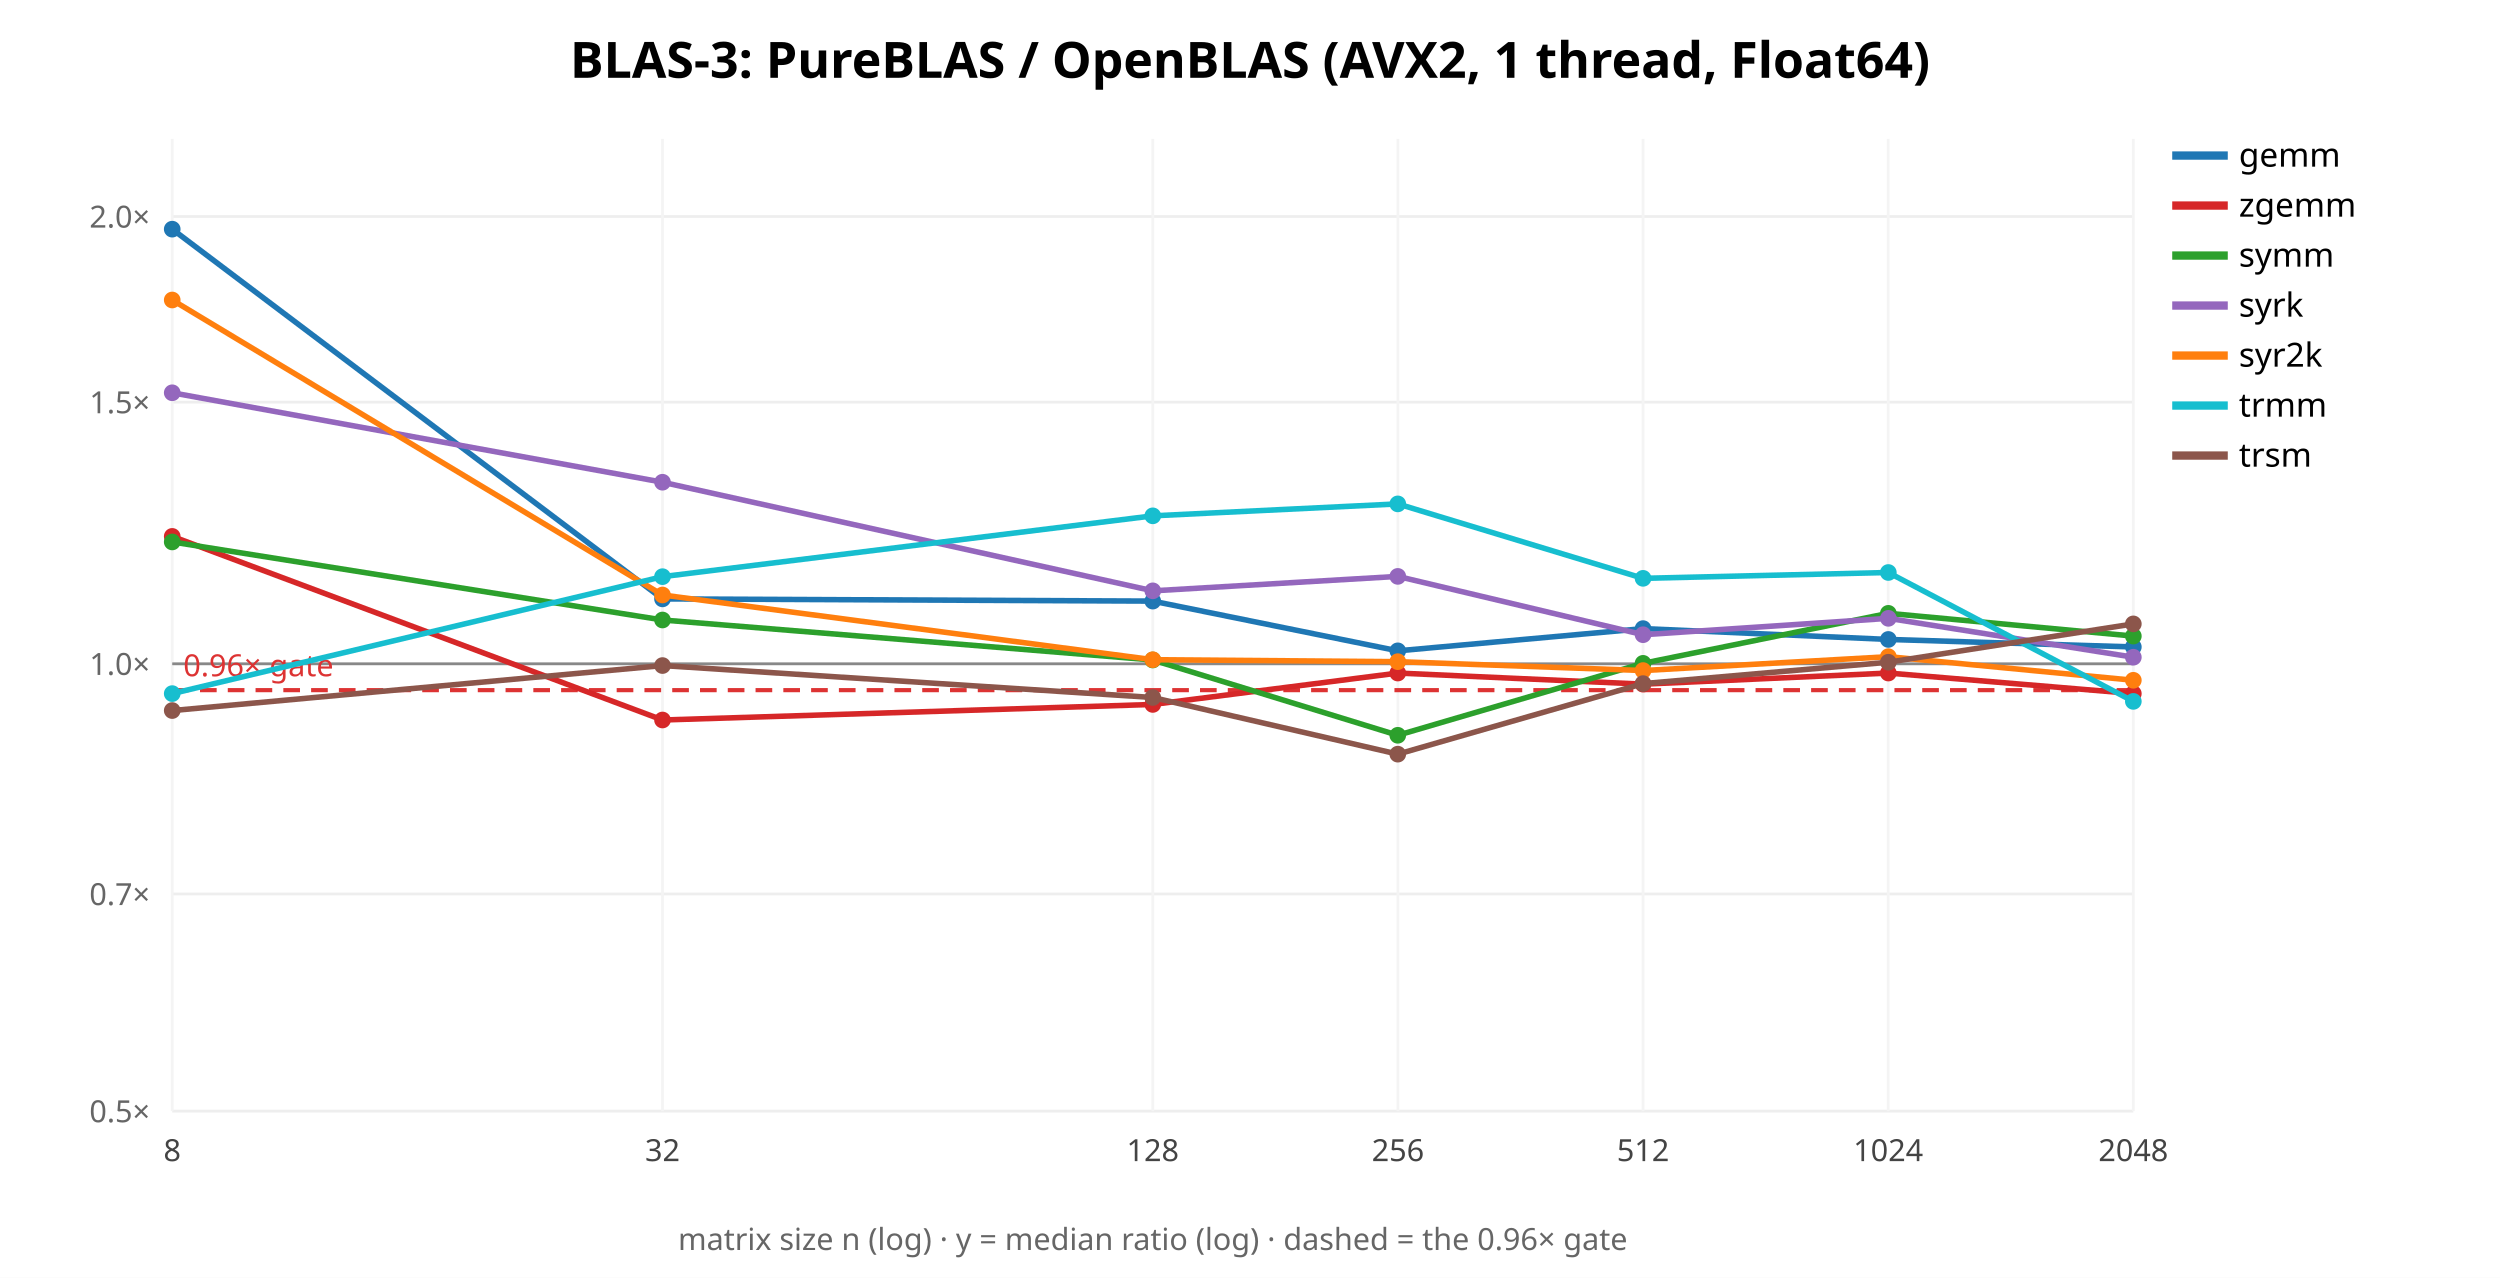
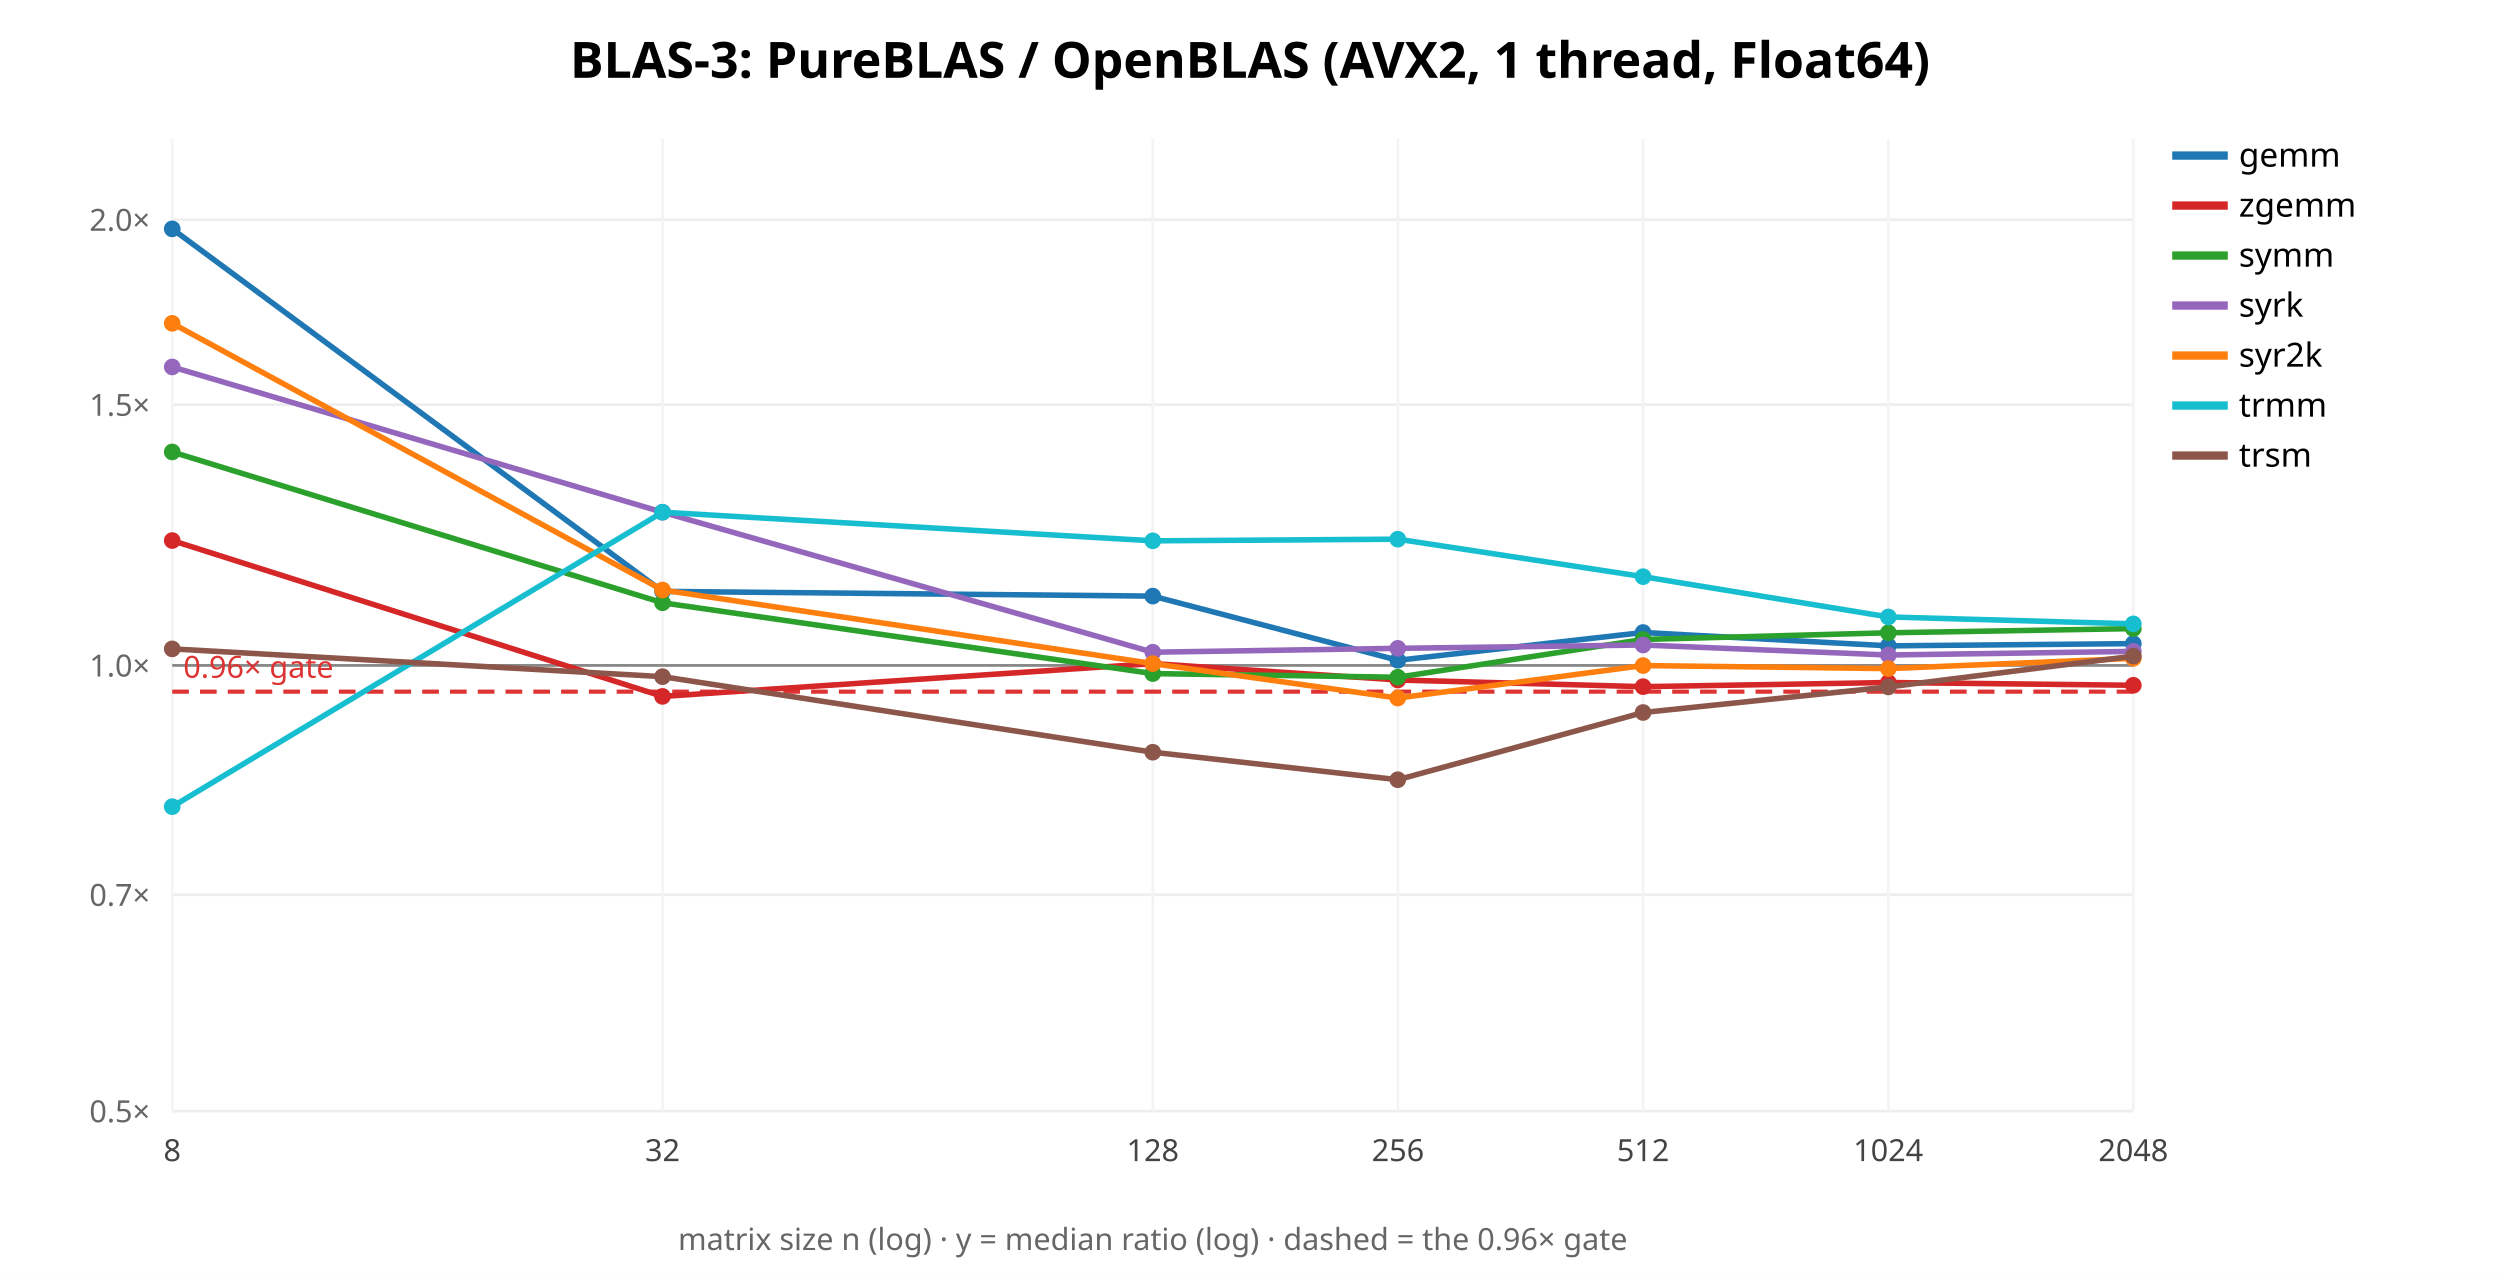
<svg xmlns="http://www.w3.org/2000/svg" width="900" height="460" font-family="sans-serif">
  <rect width="900" height="460" fill="white" />
  <text x="450.0" y="28" text-anchor="middle" font-size="18" font-weight="bold">BLAS-3: PureBLAS / OpenBLAS (AVX2, 1 thread, Float64)</text>
  <line x1="62" y1="400.0" x2="768" y2="400.0" stroke="#eee" />
  <text x="54" y="404.0" text-anchor="end" font-size="11" fill="#666">0.5×</text>
-   <line x1="62" y1="321.832" x2="768" y2="321.832" stroke="#eee" />
-   <text x="54" y="325.832" text-anchor="end" font-size="11" fill="#666">0.7×</text>
-   <line x1="62" y1="238.971" x2="768" y2="238.971" stroke="#eee" />
-   <text x="54" y="242.971" text-anchor="end" font-size="11" fill="#666">1.0×</text>
-   <line x1="62" y1="144.775" x2="768" y2="144.775" stroke="#eee" />
-   <text x="54" y="148.775" text-anchor="end" font-size="11" fill="#666">1.5×</text>
-   <line x1="62" y1="77.942" x2="768" y2="77.942" stroke="#eee" />
-   <text x="54" y="81.942" text-anchor="end" font-size="11" fill="#666">2.0×</text>
+   <line x1="62" y1="322.112" x2="768" y2="322.112" stroke="#eee" />
+   <text x="54" y="326.112" text-anchor="end" font-size="11" fill="#666">0.7×</text>
+   <line x1="62" y1="239.547" x2="768" y2="239.547" stroke="#eee" />
+   <text x="54" y="243.547" text-anchor="end" font-size="11" fill="#666">1.0×</text>
+   <line x1="62" y1="145.687" x2="768" y2="145.687" stroke="#eee" />
+   <text x="54" y="149.687" text-anchor="end" font-size="11" fill="#666">1.5×</text>
+   <line x1="62" y1="79.093" x2="768" y2="79.093" stroke="#eee" />
+   <text x="54" y="83.093" text-anchor="end" font-size="11" fill="#666">2.0×</text>
  <line x1="62.0" y1="50" x2="62.0" y2="400" stroke="#f4f4f4" />
  <text x="62.0" y="418" text-anchor="middle" font-size="11" fill="#444">8</text>
  <line x1="238.5" y1="50" x2="238.5" y2="400" stroke="#f4f4f4" />
  <text x="238.5" y="418" text-anchor="middle" font-size="11" fill="#444">32</text>
  <line x1="415.0" y1="50" x2="415.0" y2="400" stroke="#f4f4f4" />
  <text x="415.0" y="418" text-anchor="middle" font-size="11" fill="#444">128</text>
  <line x1="503.25" y1="50" x2="503.25" y2="400" stroke="#f4f4f4" />
  <text x="503.25" y="418" text-anchor="middle" font-size="11" fill="#444">256</text>
  <line x1="591.5" y1="50" x2="591.5" y2="400" stroke="#f4f4f4" />
  <text x="591.5" y="418" text-anchor="middle" font-size="11" fill="#444">512</text>
  <line x1="679.75" y1="50" x2="679.75" y2="400" stroke="#f4f4f4" />
  <text x="679.75" y="418" text-anchor="middle" font-size="11" fill="#444">1024</text>
  <line x1="768.0" y1="50" x2="768.0" y2="400" stroke="#f4f4f4" />
  <text x="768.0" y="418" text-anchor="middle" font-size="11" fill="#444">2048</text>
-   <line x1="62" y1="238.971" x2="768" y2="238.971" stroke="#888" />
-   <line x1="62" y1="248.454" x2="768" y2="248.454" stroke="#d33" stroke-width="1.5" stroke-dasharray="6 4" />
-   <text x="66" y="243.454" font-size="11" fill="#d33">0.96× gate</text>
-   <polyline points="62.0,82.5 238.5,215.6 415.0,216.4 503.2,234.3 591.5,226.3 679.8,230.2 768.0,232.9" fill="none" stroke="#1f77b4" stroke-width="2" />
-   <circle cx="62.0" cy="82.5" r="3" fill="#1f77b4" />
-   <circle cx="238.5" cy="215.6" r="3" fill="#1f77b4" />
-   <circle cx="415.0" cy="216.4" r="3" fill="#1f77b4" />
-   <circle cx="503.2" cy="234.3" r="3" fill="#1f77b4" />
-   <circle cx="591.5" cy="226.3" r="3" fill="#1f77b4" />
-   <circle cx="679.8" cy="230.2" r="3" fill="#1f77b4" />
-   <circle cx="768.0" cy="232.9" r="3" fill="#1f77b4" />
+   <line x1="62" y1="239.547" x2="768" y2="239.547" stroke="#888" />
+   <line x1="62" y1="248.996" x2="768" y2="248.996" stroke="#d33" stroke-width="1.5" stroke-dasharray="6 4" />
+   <text x="66" y="243.996" font-size="11" fill="#d33">0.96× gate</text>
+   <polyline points="62.0,82.4 238.5,212.9 415.0,214.6 503.2,237.7 591.5,227.7 679.8,232.5 768.0,231.7" fill="none" stroke="#1f77b4" stroke-width="2" />
+   <circle cx="62.0" cy="82.4" r="3" fill="#1f77b4" />
+   <circle cx="238.5" cy="212.9" r="3" fill="#1f77b4" />
+   <circle cx="415.0" cy="214.6" r="3" fill="#1f77b4" />
+   <circle cx="503.2" cy="237.7" r="3" fill="#1f77b4" />
+   <circle cx="591.5" cy="227.7" r="3" fill="#1f77b4" />
+   <circle cx="679.8" cy="232.5" r="3" fill="#1f77b4" />
+   <circle cx="768.0" cy="231.7" r="3" fill="#1f77b4" />
  <line x1="782" y1="56" x2="802" y2="56" stroke="#1f77b4" stroke-width="3" />
  <text x="806" y="60" font-size="12">gemm</text>
-   <polyline points="62.0,193.1 238.5,259.2 415.0,253.6 503.2,242.3 591.5,246.3 679.8,242.3 768.0,249.7" fill="none" stroke="#d62728" stroke-width="2" />
-   <circle cx="62.0" cy="193.1" r="3" fill="#d62728" />
-   <circle cx="238.5" cy="259.2" r="3" fill="#d62728" />
-   <circle cx="415.0" cy="253.6" r="3" fill="#d62728" />
-   <circle cx="503.2" cy="242.3" r="3" fill="#d62728" />
-   <circle cx="591.5" cy="246.3" r="3" fill="#d62728" />
-   <circle cx="679.8" cy="242.3" r="3" fill="#d62728" />
-   <circle cx="768.0" cy="249.7" r="3" fill="#d62728" />
+   <polyline points="62.0,194.6 238.5,250.7 415.0,238.9 503.2,244.8 591.5,247.2 679.8,245.7 768.0,246.7" fill="none" stroke="#d62728" stroke-width="2" />
+   <circle cx="62.0" cy="194.6" r="3" fill="#d62728" />
+   <circle cx="238.5" cy="250.7" r="3" fill="#d62728" />
+   <circle cx="415.0" cy="238.9" r="3" fill="#d62728" />
+   <circle cx="503.2" cy="244.8" r="3" fill="#d62728" />
+   <circle cx="591.5" cy="247.2" r="3" fill="#d62728" />
+   <circle cx="679.8" cy="245.7" r="3" fill="#d62728" />
+   <circle cx="768.0" cy="246.7" r="3" fill="#d62728" />
  <line x1="782" y1="74" x2="802" y2="74" stroke="#d62728" stroke-width="3" />
  <text x="806" y="78" font-size="12">zgemm</text>
-   <polyline points="62.0,195.1 238.5,223.2 415.0,237.6 503.2,264.7 591.5,238.8 679.8,220.8 768.0,229.0" fill="none" stroke="#2ca02c" stroke-width="2" />
-   <circle cx="62.0" cy="195.1" r="3" fill="#2ca02c" />
-   <circle cx="238.5" cy="223.2" r="3" fill="#2ca02c" />
-   <circle cx="415.0" cy="237.6" r="3" fill="#2ca02c" />
-   <circle cx="503.2" cy="264.7" r="3" fill="#2ca02c" />
-   <circle cx="591.5" cy="238.8" r="3" fill="#2ca02c" />
-   <circle cx="679.8" cy="220.8" r="3" fill="#2ca02c" />
-   <circle cx="768.0" cy="229.0" r="3" fill="#2ca02c" />
+   <polyline points="62.0,162.7 238.5,217.0 415.0,242.5 503.2,243.8 591.5,230.2 679.8,227.8 768.0,226.3" fill="none" stroke="#2ca02c" stroke-width="2" />
+   <circle cx="62.0" cy="162.7" r="3" fill="#2ca02c" />
+   <circle cx="238.5" cy="217.0" r="3" fill="#2ca02c" />
+   <circle cx="415.0" cy="242.5" r="3" fill="#2ca02c" />
+   <circle cx="503.2" cy="243.8" r="3" fill="#2ca02c" />
+   <circle cx="591.5" cy="230.2" r="3" fill="#2ca02c" />
+   <circle cx="679.8" cy="227.8" r="3" fill="#2ca02c" />
+   <circle cx="768.0" cy="226.3" r="3" fill="#2ca02c" />
  <line x1="782" y1="92" x2="802" y2="92" stroke="#2ca02c" stroke-width="3" />
  <text x="806" y="96" font-size="12">symm</text>
-   <polyline points="62.0,141.4 238.5,173.6 415.0,212.7 503.2,207.5 591.5,228.5 679.8,222.6 768.0,236.6" fill="none" stroke="#9467bd" stroke-width="2" />
-   <circle cx="62.0" cy="141.4" r="3" fill="#9467bd" />
-   <circle cx="238.5" cy="173.6" r="3" fill="#9467bd" />
-   <circle cx="415.0" cy="212.7" r="3" fill="#9467bd" />
-   <circle cx="503.2" cy="207.5" r="3" fill="#9467bd" />
-   <circle cx="591.5" cy="228.5" r="3" fill="#9467bd" />
-   <circle cx="679.8" cy="222.6" r="3" fill="#9467bd" />
-   <circle cx="768.0" cy="236.6" r="3" fill="#9467bd" />
+   <polyline points="62.0,132.1 238.5,184.4 415.0,234.8 503.2,233.4 591.5,232.2 679.8,235.8 768.0,234.5" fill="none" stroke="#9467bd" stroke-width="2" />
+   <circle cx="62.0" cy="132.1" r="3" fill="#9467bd" />
+   <circle cx="238.5" cy="184.4" r="3" fill="#9467bd" />
+   <circle cx="415.0" cy="234.8" r="3" fill="#9467bd" />
+   <circle cx="503.2" cy="233.4" r="3" fill="#9467bd" />
+   <circle cx="591.5" cy="232.2" r="3" fill="#9467bd" />
+   <circle cx="679.8" cy="235.8" r="3" fill="#9467bd" />
+   <circle cx="768.0" cy="234.5" r="3" fill="#9467bd" />
  <line x1="782" y1="110" x2="802" y2="110" stroke="#9467bd" stroke-width="3" />
  <text x="806" y="114" font-size="12">syrk</text>
-   <polyline points="62.0,108.0 238.5,214.2 415.0,237.5 503.2,238.2 591.5,241.4 679.8,236.4 768.0,244.9" fill="none" stroke="#ff7f0e" stroke-width="2" />
-   <circle cx="62.0" cy="108.0" r="3" fill="#ff7f0e" />
-   <circle cx="238.5" cy="214.2" r="3" fill="#ff7f0e" />
-   <circle cx="415.0" cy="237.5" r="3" fill="#ff7f0e" />
-   <circle cx="503.2" cy="238.2" r="3" fill="#ff7f0e" />
-   <circle cx="591.5" cy="241.4" r="3" fill="#ff7f0e" />
-   <circle cx="679.8" cy="236.4" r="3" fill="#ff7f0e" />
-   <circle cx="768.0" cy="244.9" r="3" fill="#ff7f0e" />
+   <polyline points="62.0,116.4 238.5,212.4 415.0,238.9 503.2,251.3 591.5,239.6 679.8,240.7 768.0,237.0" fill="none" stroke="#ff7f0e" stroke-width="2" />
+   <circle cx="62.0" cy="116.4" r="3" fill="#ff7f0e" />
+   <circle cx="238.5" cy="212.4" r="3" fill="#ff7f0e" />
+   <circle cx="415.0" cy="238.9" r="3" fill="#ff7f0e" />
+   <circle cx="503.2" cy="251.3" r="3" fill="#ff7f0e" />
+   <circle cx="591.5" cy="239.6" r="3" fill="#ff7f0e" />
+   <circle cx="679.8" cy="240.7" r="3" fill="#ff7f0e" />
+   <circle cx="768.0" cy="237.0" r="3" fill="#ff7f0e" />
  <line x1="782" y1="128" x2="802" y2="128" stroke="#ff7f0e" stroke-width="3" />
  <text x="806" y="132" font-size="12">syr2k</text>
-   <polyline points="62.0,249.7 238.5,207.6 415.0,185.7 503.2,181.4 591.5,208.2 679.8,206.1 768.0,252.5" fill="none" stroke="#17becf" stroke-width="2" />
-   <circle cx="62.0" cy="249.7" r="3" fill="#17becf" />
-   <circle cx="238.5" cy="207.6" r="3" fill="#17becf" />
-   <circle cx="415.0" cy="185.7" r="3" fill="#17becf" />
-   <circle cx="503.2" cy="181.4" r="3" fill="#17becf" />
-   <circle cx="591.5" cy="208.2" r="3" fill="#17becf" />
-   <circle cx="679.8" cy="206.1" r="3" fill="#17becf" />
-   <circle cx="768.0" cy="252.5" r="3" fill="#17becf" />
+   <polyline points="62.0,290.4 238.5,184.4 415.0,194.7 503.2,194.1 591.5,207.6 679.8,222.1 768.0,224.6" fill="none" stroke="#17becf" stroke-width="2" />
+   <circle cx="62.0" cy="290.4" r="3" fill="#17becf" />
+   <circle cx="238.5" cy="184.4" r="3" fill="#17becf" />
+   <circle cx="415.0" cy="194.7" r="3" fill="#17becf" />
+   <circle cx="503.2" cy="194.1" r="3" fill="#17becf" />
+   <circle cx="591.5" cy="207.6" r="3" fill="#17becf" />
+   <circle cx="679.8" cy="222.1" r="3" fill="#17becf" />
+   <circle cx="768.0" cy="224.6" r="3" fill="#17becf" />
  <line x1="782" y1="146" x2="802" y2="146" stroke="#17becf" stroke-width="3" />
  <text x="806" y="150" font-size="12">trmm</text>
-   <polyline points="62.0,255.8 238.5,239.6 415.0,251.1 503.2,271.5 591.5,246.1 679.8,238.4 768.0,224.6" fill="none" stroke="#8c564b" stroke-width="2" />
-   <circle cx="62.0" cy="255.8" r="3" fill="#8c564b" />
-   <circle cx="238.5" cy="239.6" r="3" fill="#8c564b" />
-   <circle cx="415.0" cy="251.1" r="3" fill="#8c564b" />
-   <circle cx="503.2" cy="271.5" r="3" fill="#8c564b" />
-   <circle cx="591.5" cy="246.1" r="3" fill="#8c564b" />
-   <circle cx="679.8" cy="238.4" r="3" fill="#8c564b" />
-   <circle cx="768.0" cy="224.6" r="3" fill="#8c564b" />
+   <polyline points="62.0,233.6 238.5,243.6 415.0,270.8 503.2,280.7 591.5,256.5 679.8,247.3 768.0,236.2" fill="none" stroke="#8c564b" stroke-width="2" />
+   <circle cx="62.0" cy="233.6" r="3" fill="#8c564b" />
+   <circle cx="238.5" cy="243.6" r="3" fill="#8c564b" />
+   <circle cx="415.0" cy="270.8" r="3" fill="#8c564b" />
+   <circle cx="503.2" cy="280.7" r="3" fill="#8c564b" />
+   <circle cx="591.5" cy="256.5" r="3" fill="#8c564b" />
+   <circle cx="679.8" cy="247.3" r="3" fill="#8c564b" />
+   <circle cx="768.0" cy="236.2" r="3" fill="#8c564b" />
  <line x1="782" y1="164" x2="802" y2="164" stroke="#8c564b" stroke-width="3" />
  <text x="806" y="168" font-size="12">trsm</text>
  <text x="415.0" y="450" text-anchor="middle" font-size="11" fill="#666">matrix size n (log) · y = median ratio (log) · dashed = the 0.96× gate</text>
</svg>
